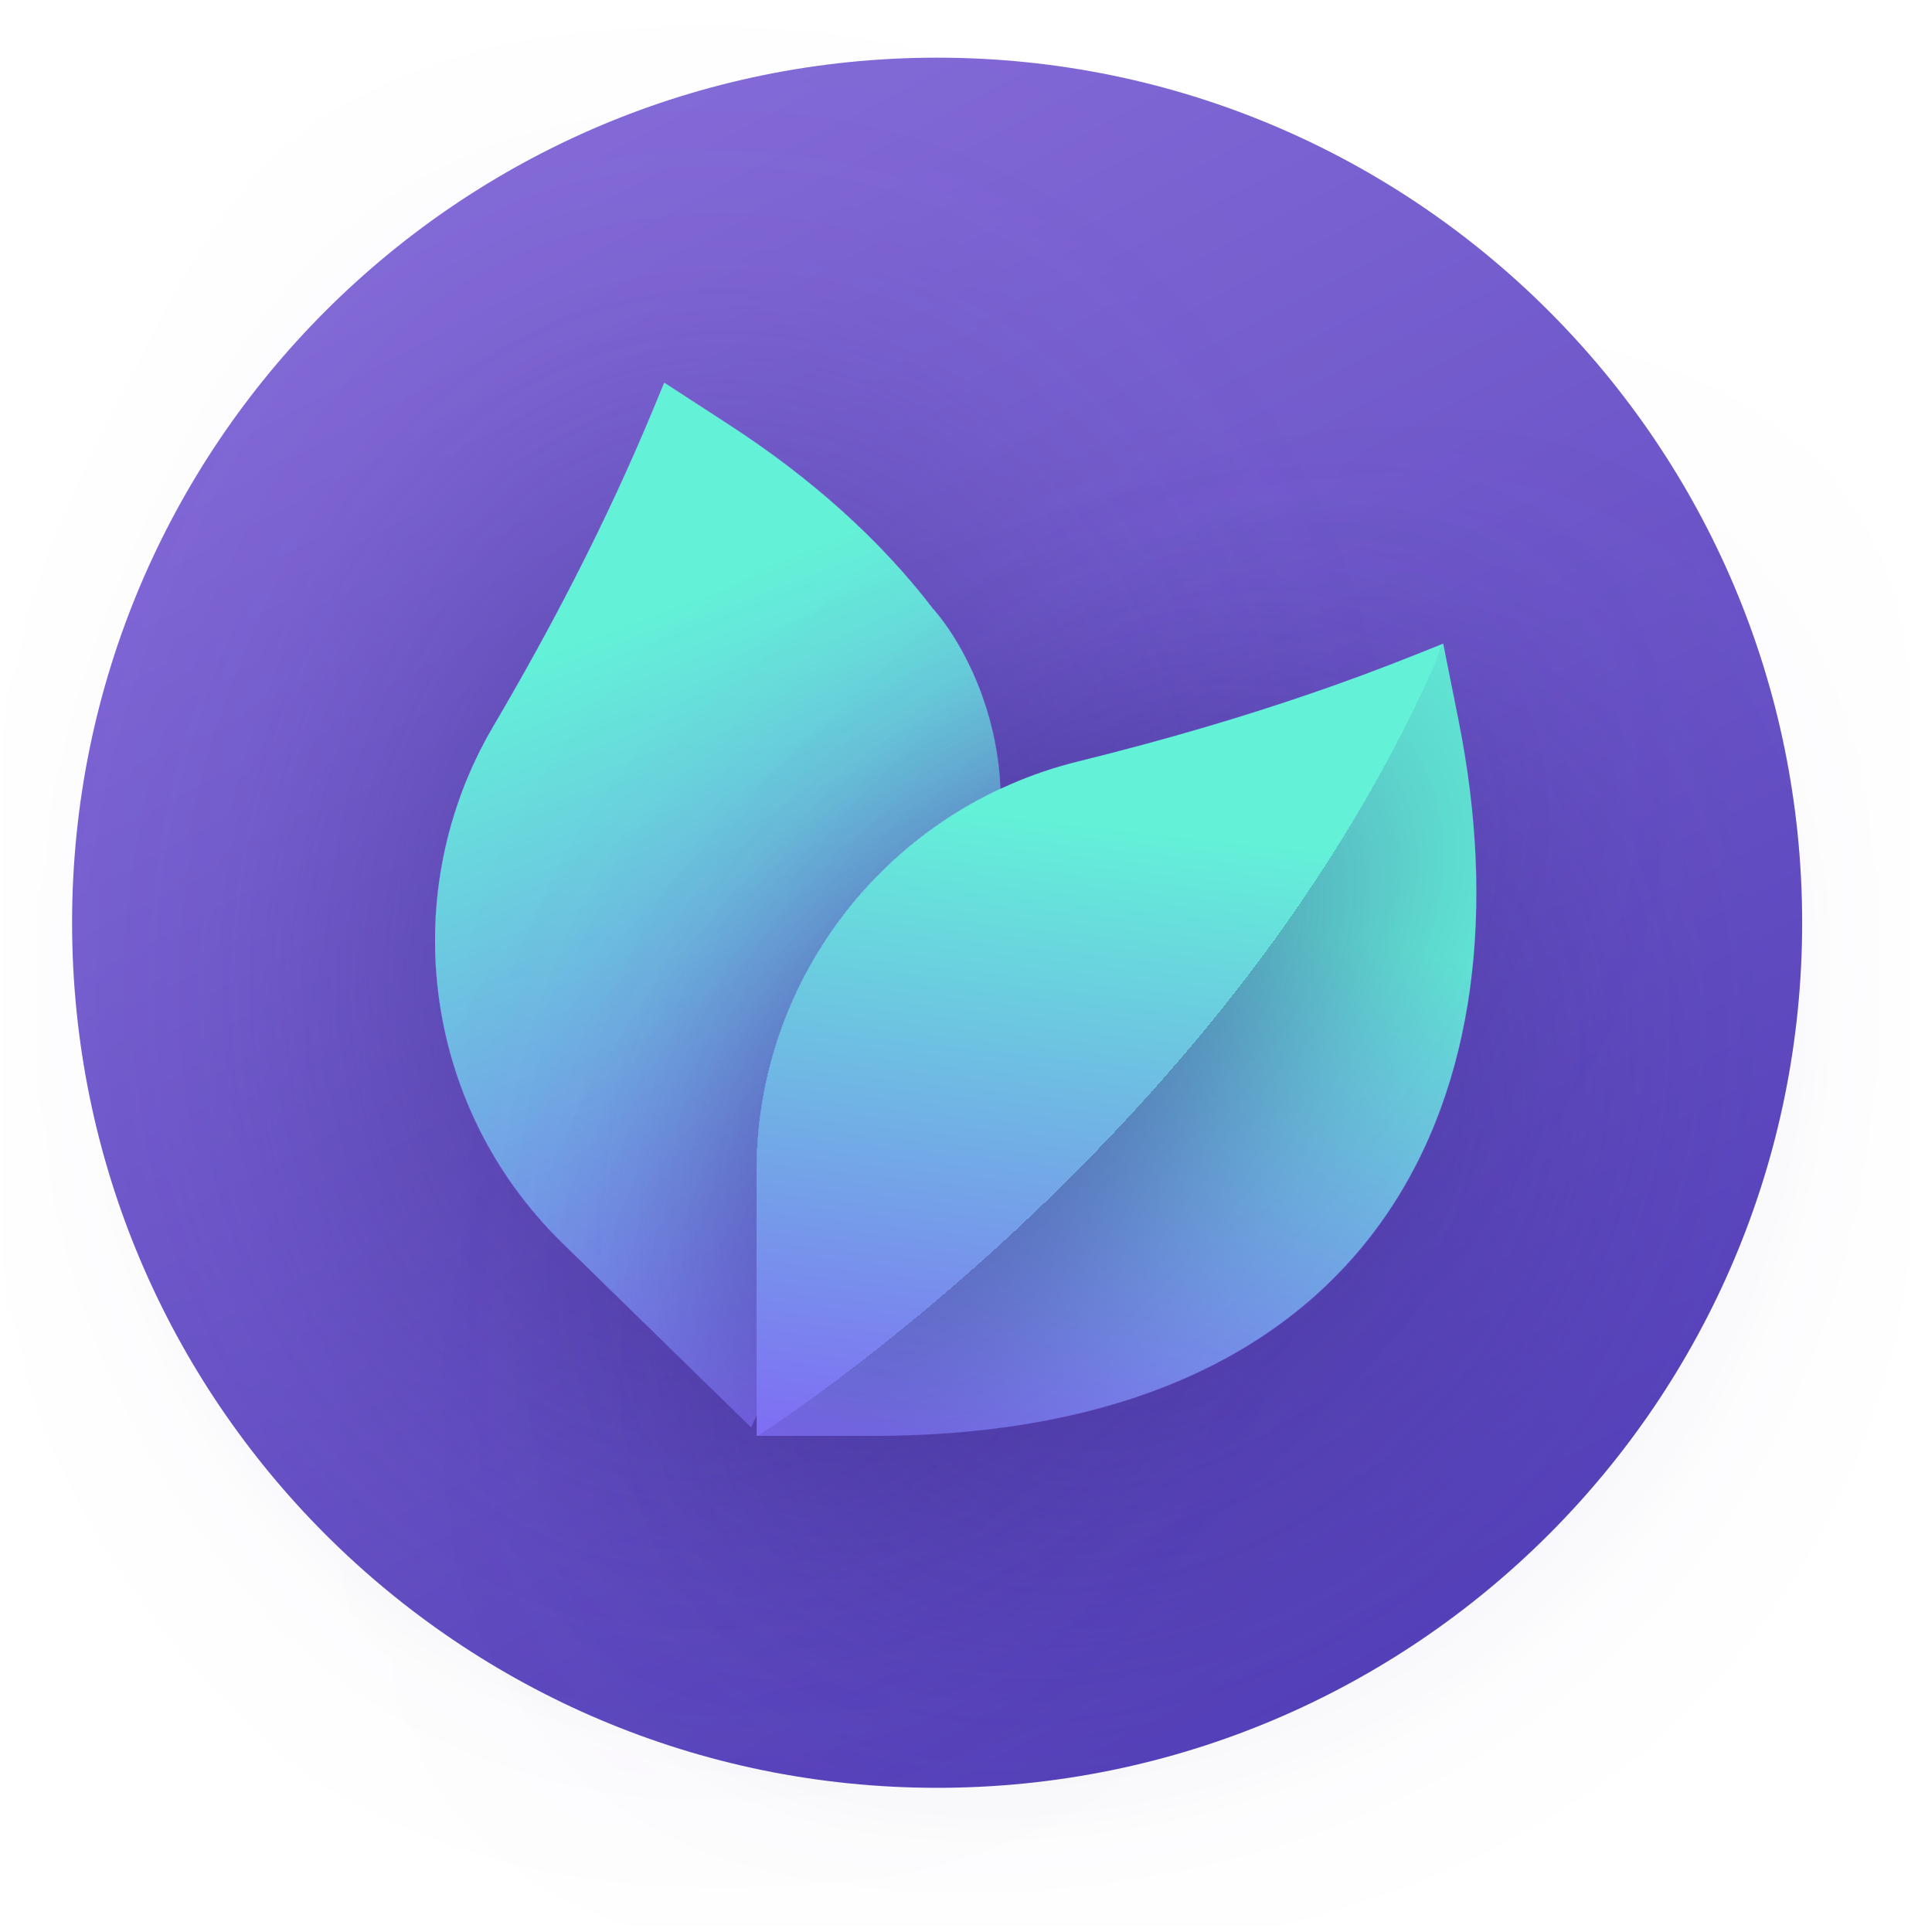
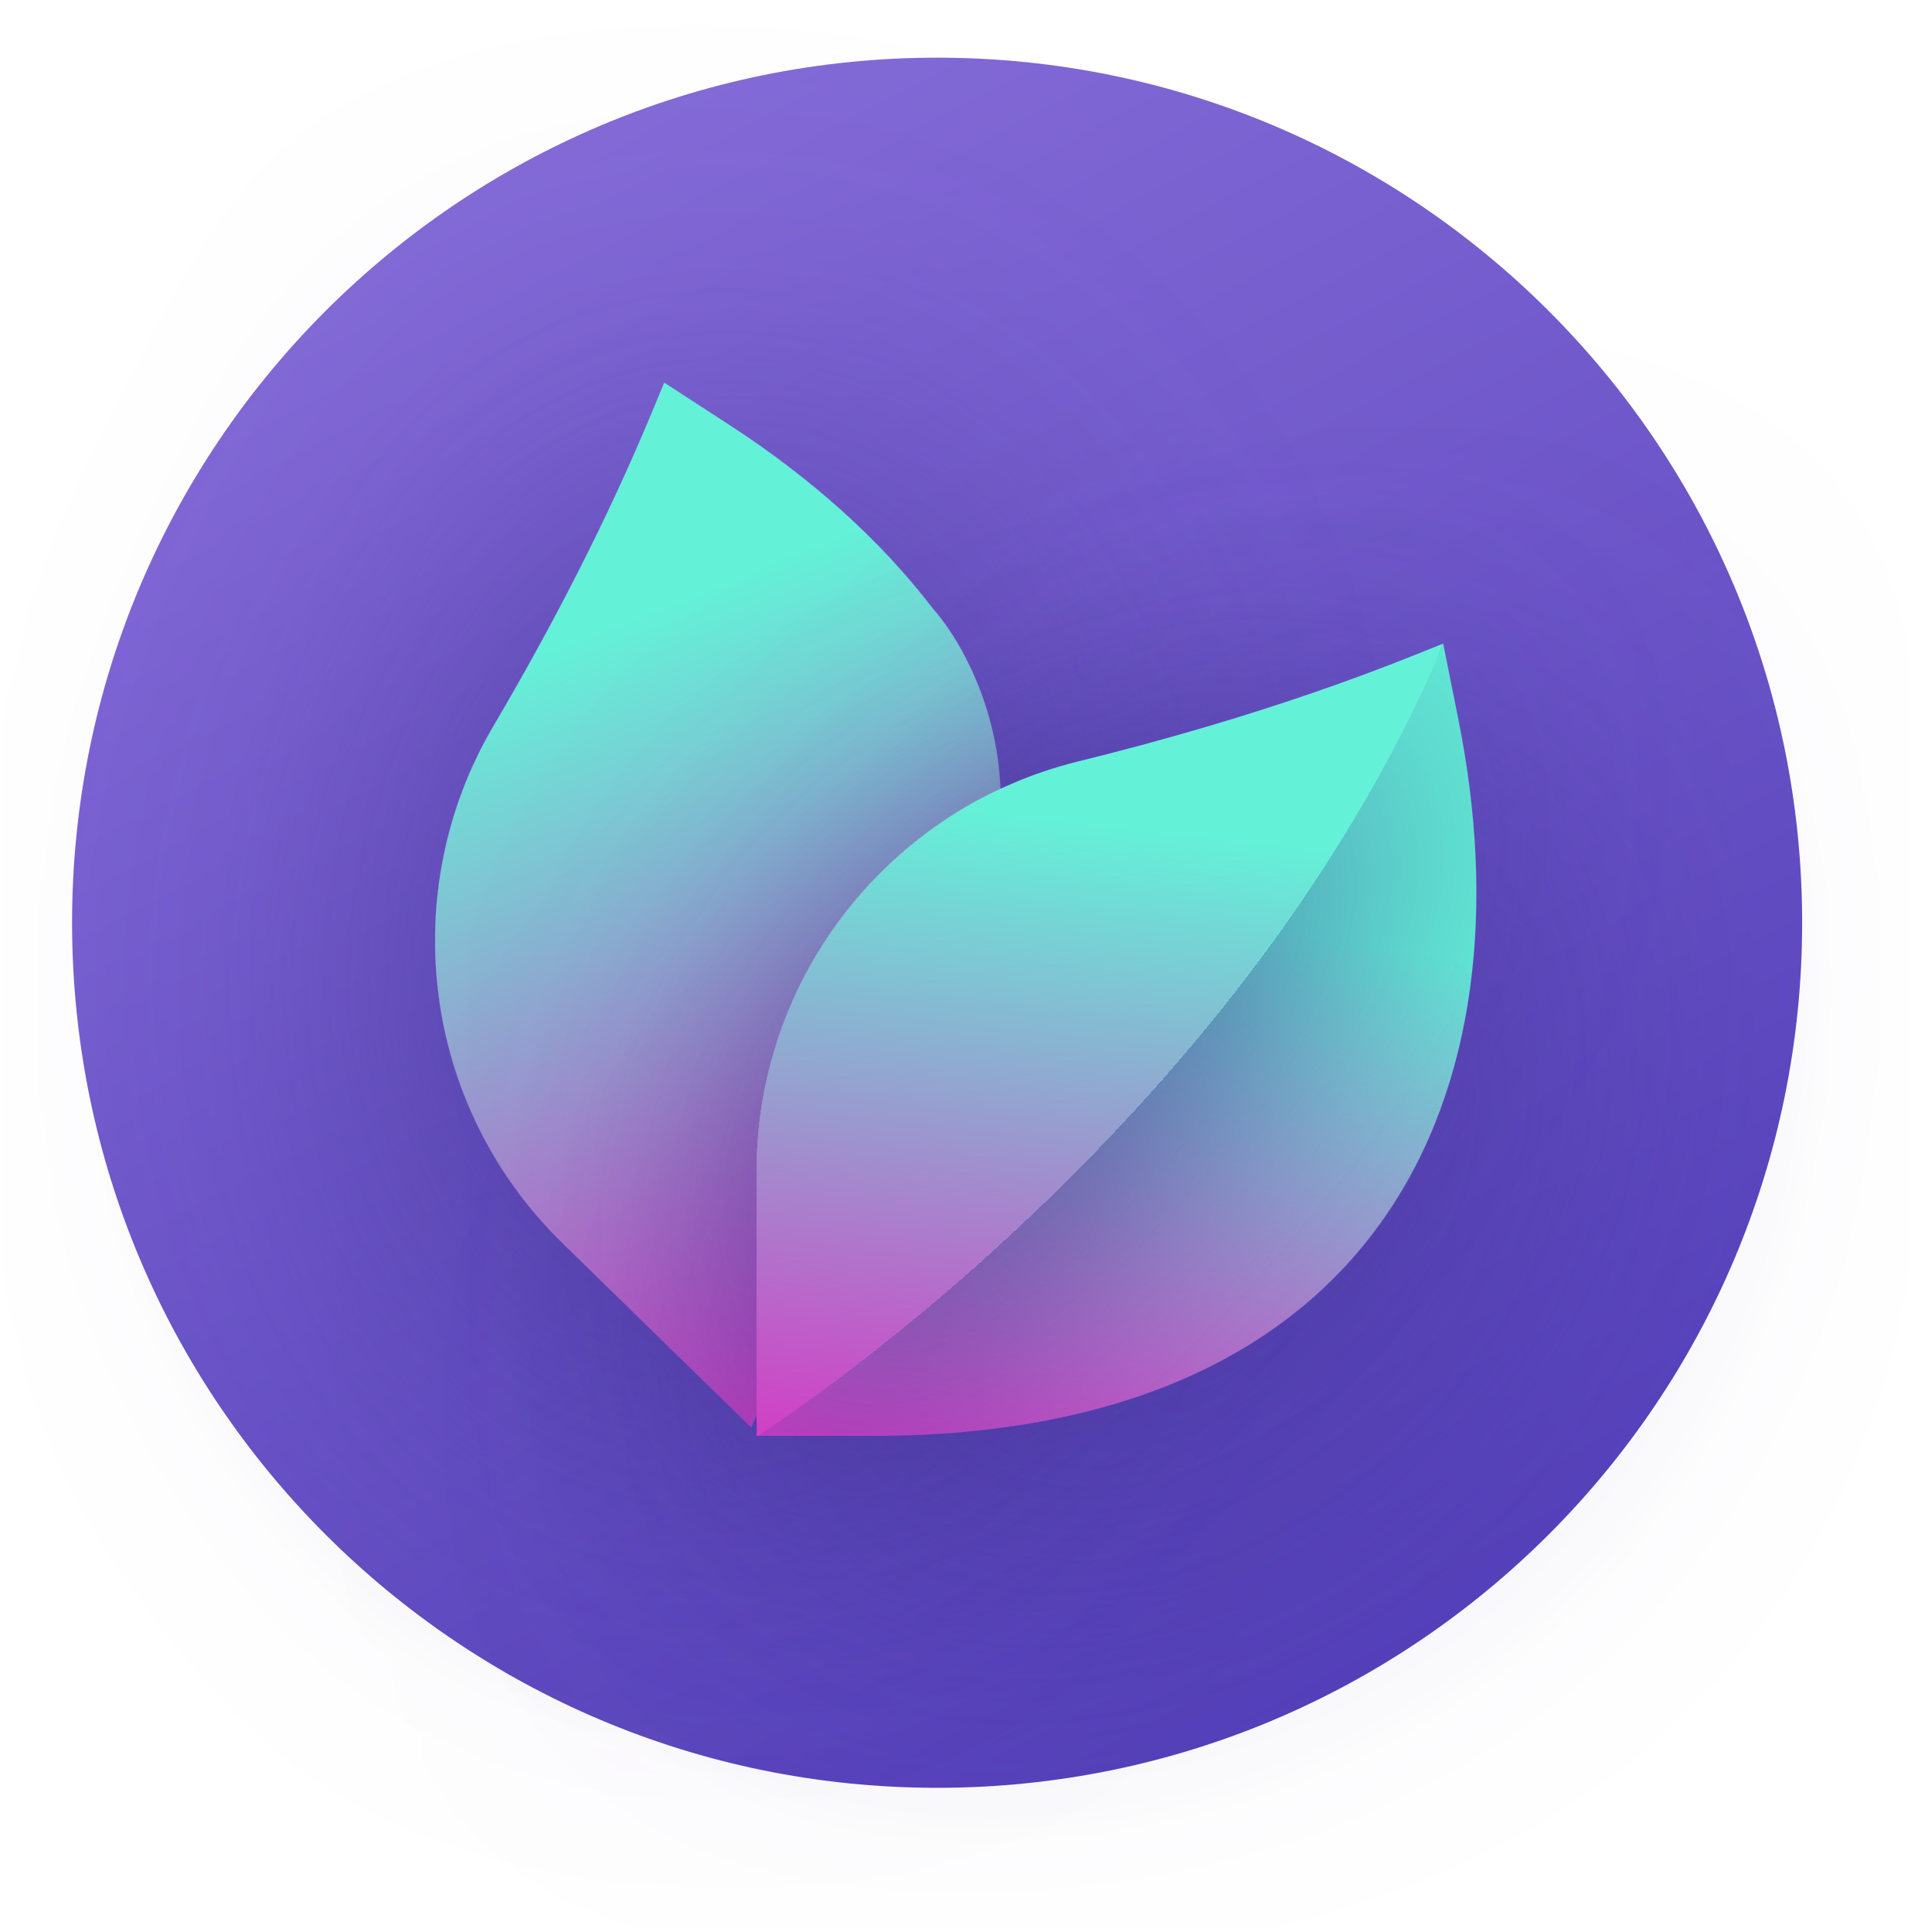
<svg xmlns="http://www.w3.org/2000/svg" width="133" height="134" viewBox="0 0 133 134" fill="none">
  <circle cx="65" cy="64" r="60" fill="url(#paint0_linear_913_6237)" />
  <g filter="url(#filter0_d_913_6237)">
    <path d="M39.006 86.207L52.101 99L67.495 64.354C72.003 54.208 67.499 45.348 64.683 42.186C61.025 37.407 56.209 33.127 50.61 29.489L46.072 26.54L45.275 28.465C42.135 36.038 38.366 43.325 34.209 50.391C27.53 61.741 29.163 76.591 39.006 86.207Z" fill="url(#paint1_linear_913_6237)" />
  </g>
  <g filter="url(#filter1_d_913_6237)">
    <path d="M101.164 49.949L100.102 44.642C94.856 57.01 81.398 63.582 73.684 72.116C60.194 87.04 52.483 99.589 52.483 99.589H60.471C95.971 99.589 106.302 75.629 101.164 49.949Z" fill="url(#paint2_linear_913_6237)" />
  </g>
  <g filter="url(#filter2_d_913_6237)">
    <path d="M100.101 44.642L98.167 45.416C93.399 47.325 88.54 48.978 83.617 50.429V50.429C80.682 51.295 77.724 52.089 74.75 52.822C61.964 55.976 52.482 67.522 52.482 81.282V99.589C52.483 99.589 85.679 78.639 100.101 44.642Z" fill="url(#paint3_linear_913_6237)" />
  </g>
  <defs>
    <filter id="filter0_d_913_6237" x="0.177" y="0.54" width="99.231" height="132.46" filterUnits="userSpaceOnUse" color-interpolation-filters="sRGB">
      <feFlood flood-opacity="0" result="BackgroundImageFix" />
      <feColorMatrix in="SourceAlpha" type="matrix" values="0 0 0 0 0 0 0 0 0 0 0 0 0 0 0 0 0 0 127 0" result="hardAlpha" />
      <feOffset dy="4" />
      <feGaussianBlur stdDeviation="15" />
      <feComposite in2="hardAlpha" operator="out" />
      <feColorMatrix type="matrix" values="0 0 0 0 0.229 0 0 0 0 0.178 0 0 0 0 0.542 0 0 0 0.7 0" />
      <feBlend mode="normal" in2="BackgroundImageFix" result="effect1_dropShadow_913_6237" />
      <feBlend mode="normal" in="SourceGraphic" in2="effect1_dropShadow_913_6237" result="shape" />
    </filter>
    <filter id="filter1_d_913_6237" x="22.483" y="18.642" width="109.919" height="114.947" filterUnits="userSpaceOnUse" color-interpolation-filters="sRGB">
      <feFlood flood-opacity="0" result="BackgroundImageFix" />
      <feColorMatrix in="SourceAlpha" type="matrix" values="0 0 0 0 0 0 0 0 0 0 0 0 0 0 0 0 0 0 127 0" result="hardAlpha" />
      <feOffset dy="4" />
      <feGaussianBlur stdDeviation="15" />
      <feComposite in2="hardAlpha" operator="out" />
      <feColorMatrix type="matrix" values="0 0 0 0 0.229 0 0 0 0 0.178 0 0 0 0 0.542 0 0 0 0.7 0" />
      <feBlend mode="normal" in2="BackgroundImageFix" result="effect1_dropShadow_913_6237" />
      <feBlend mode="normal" in="SourceGraphic" in2="effect1_dropShadow_913_6237" result="shape" />
    </filter>
    <filter id="filter2_d_913_6237" x="32.482" y="28.642" width="87.619" height="94.947" filterUnits="userSpaceOnUse" color-interpolation-filters="sRGB">
      <feFlood flood-opacity="0" result="BackgroundImageFix" />
      <feColorMatrix in="SourceAlpha" type="matrix" values="0 0 0 0 0 0 0 0 0 0 0 0 0 0 0 0 0 0 127 0" result="hardAlpha" />
      <feOffset dy="4" />
      <feGaussianBlur stdDeviation="10" />
      <feComposite in2="hardAlpha" operator="out" />
      <feColorMatrix type="matrix" values="0 0 0 0 0.229 0 0 0 0 0.178 0 0 0 0 0.542 0 0 0 0.7 0" />
      <feBlend mode="normal" in2="BackgroundImageFix" result="effect1_dropShadow_913_6237" />
      <feBlend mode="normal" in="SourceGraphic" in2="effect1_dropShadow_913_6237" result="shape" />
    </filter>
    <linearGradient id="paint0_linear_913_6237" x1="13.535" y1="-20.991" x2="113.007" y2="167.944" gradientUnits="userSpaceOnUse">
      <stop stop-color="#9378E1" />
      <stop offset="1" stop-color="#3F2DAD" />
    </linearGradient>
    <linearGradient id="paint1_linear_913_6237" x1="35" y1="46" x2="57.532" y2="105.269" gradientUnits="userSpaceOnUse">
      <stop stop-color="#63F2D8" />
-       <stop offset="1" stop-color="#835AF7" />
+       <stop offset="1" stop-color="#E126C3" />
    </linearGradient>
    <linearGradient id="paint2_linear_913_6237" x1="84.001" y1="63.5" x2="75.993" y2="109.565" gradientUnits="userSpaceOnUse">
      <stop stop-color="#63F2D8" />
-       <stop offset="1" stop-color="#835AF7" />
+       <stop offset="1" stop-color="#E126C3" />
    </linearGradient>
    <linearGradient id="paint3_linear_913_6237" x1="67.5" y1="56" x2="61.86" y2="106.935" gradientUnits="userSpaceOnUse">
      <stop stop-color="#63F2D8" />
-       <stop offset="1" stop-color="#835AF7" />
+       <stop offset="1" stop-color="#E126C3" />
    </linearGradient>
  </defs>
</svg>
